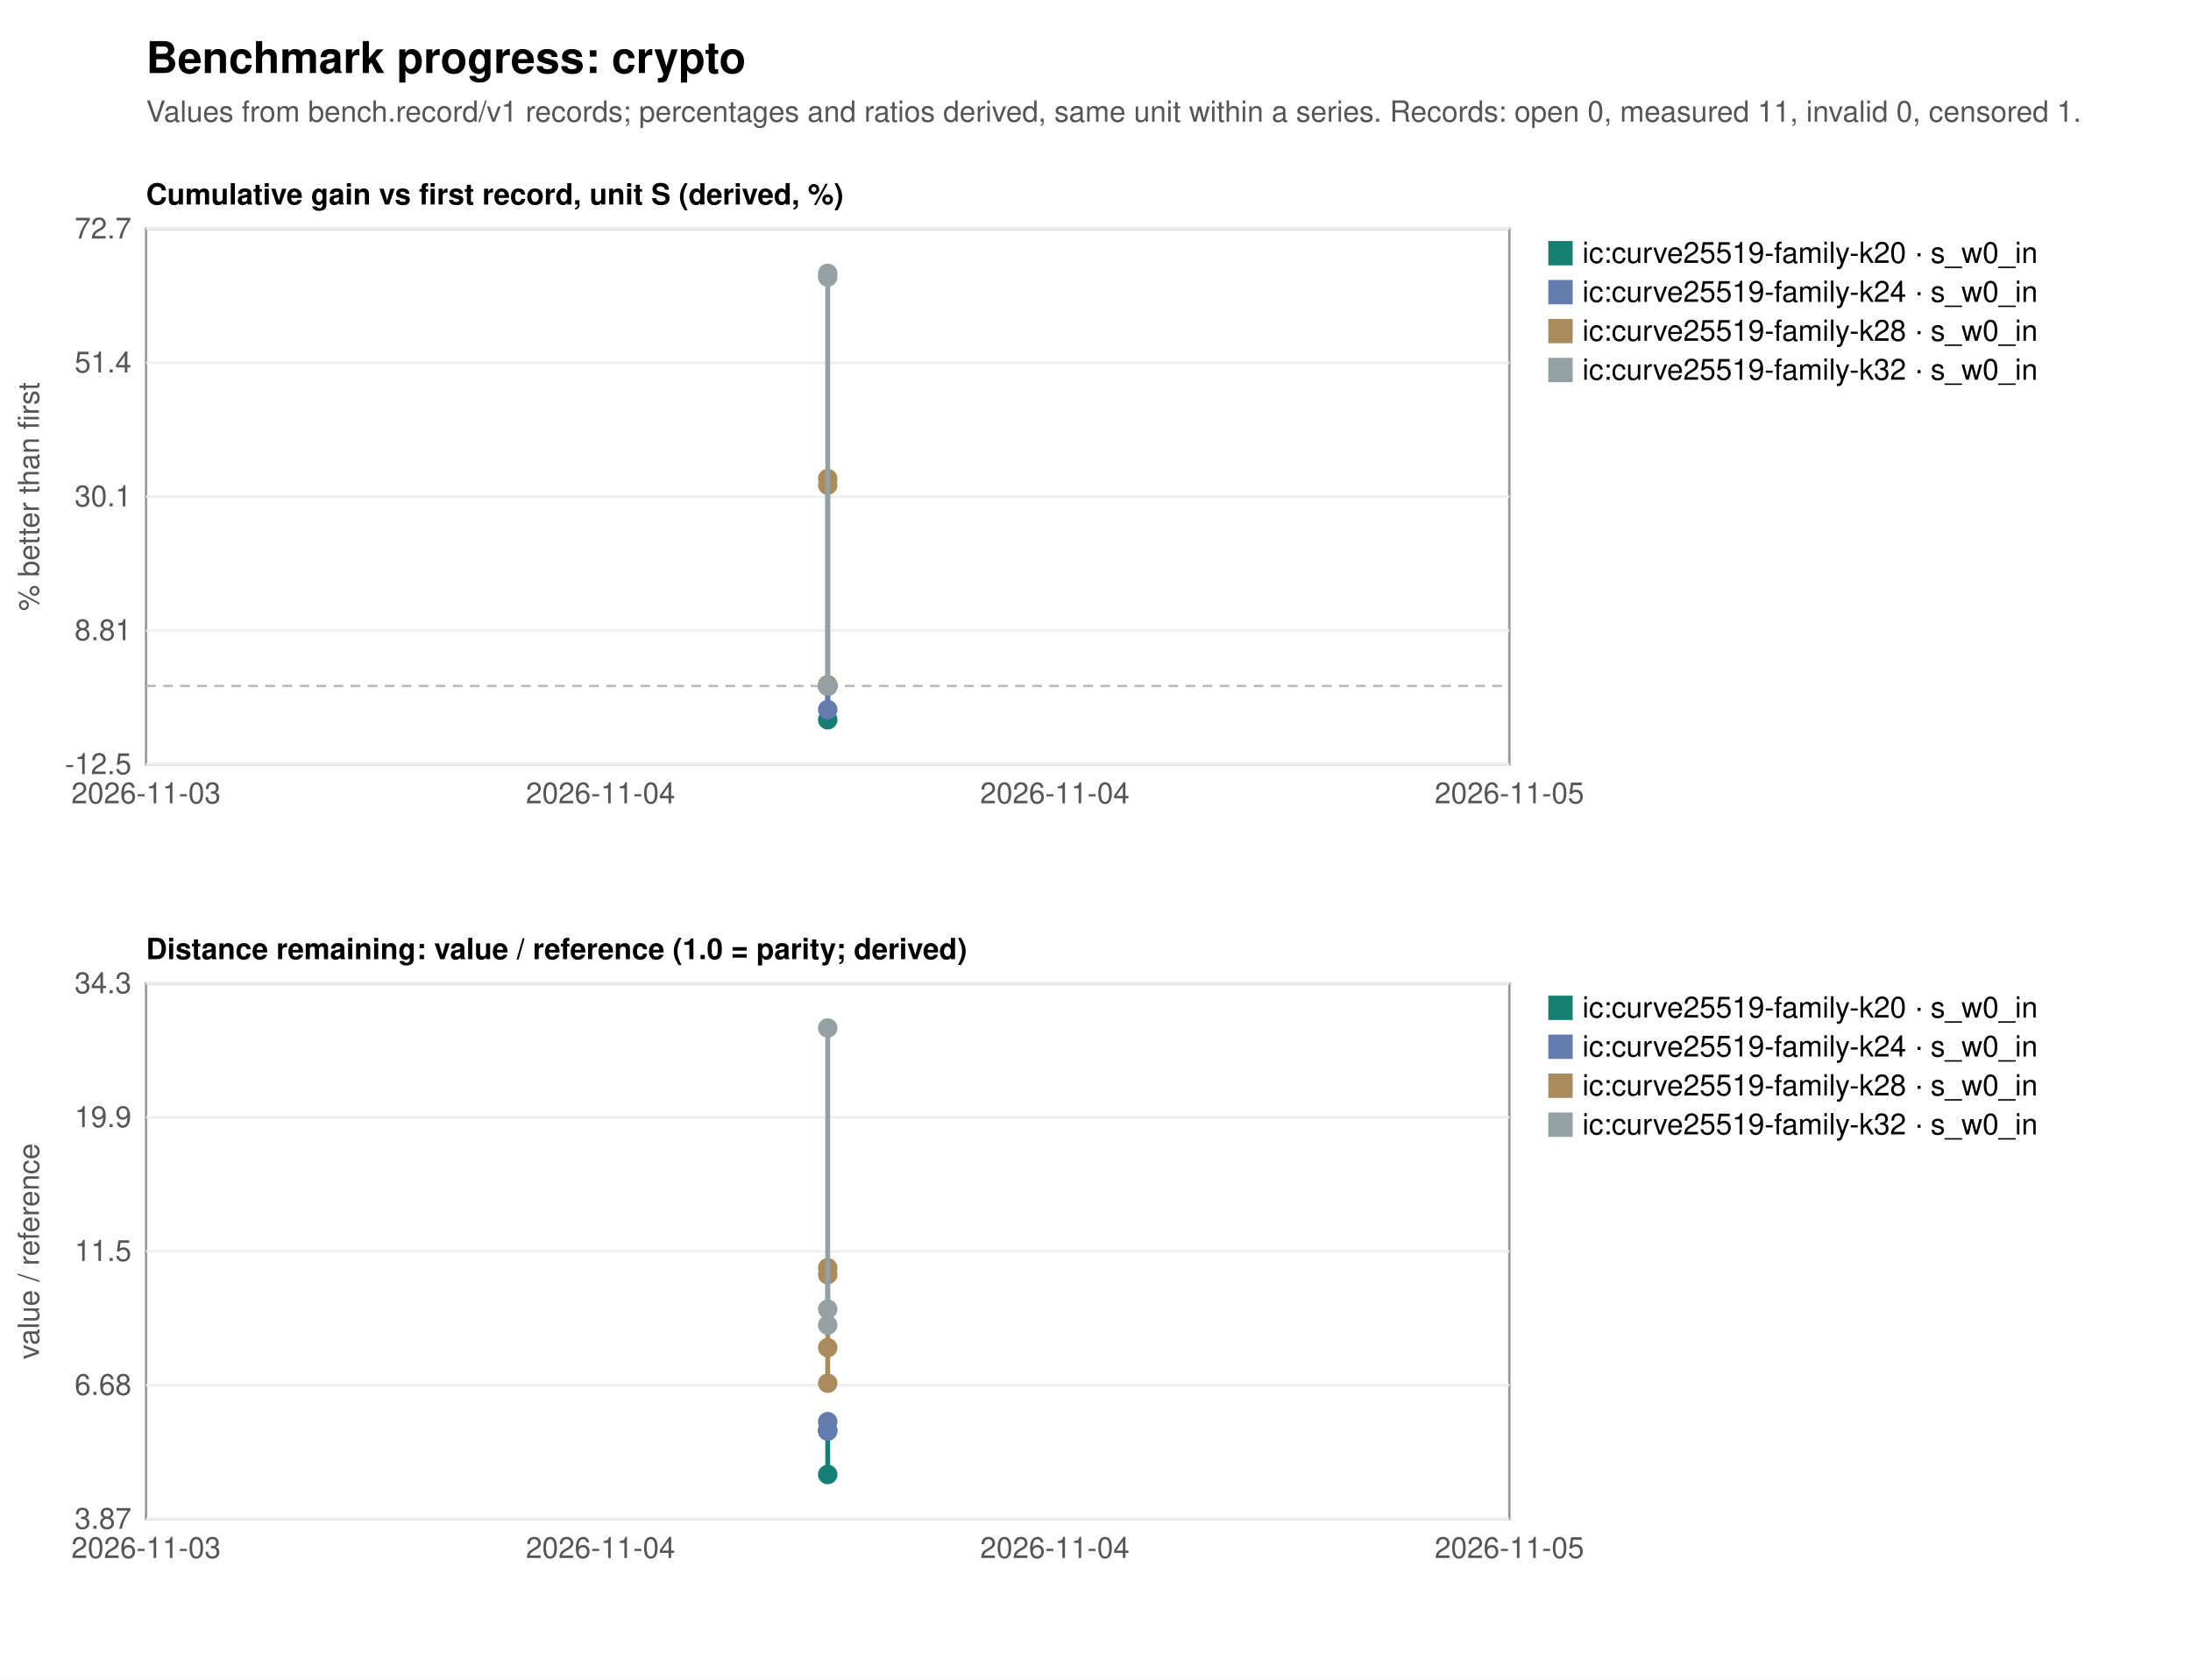
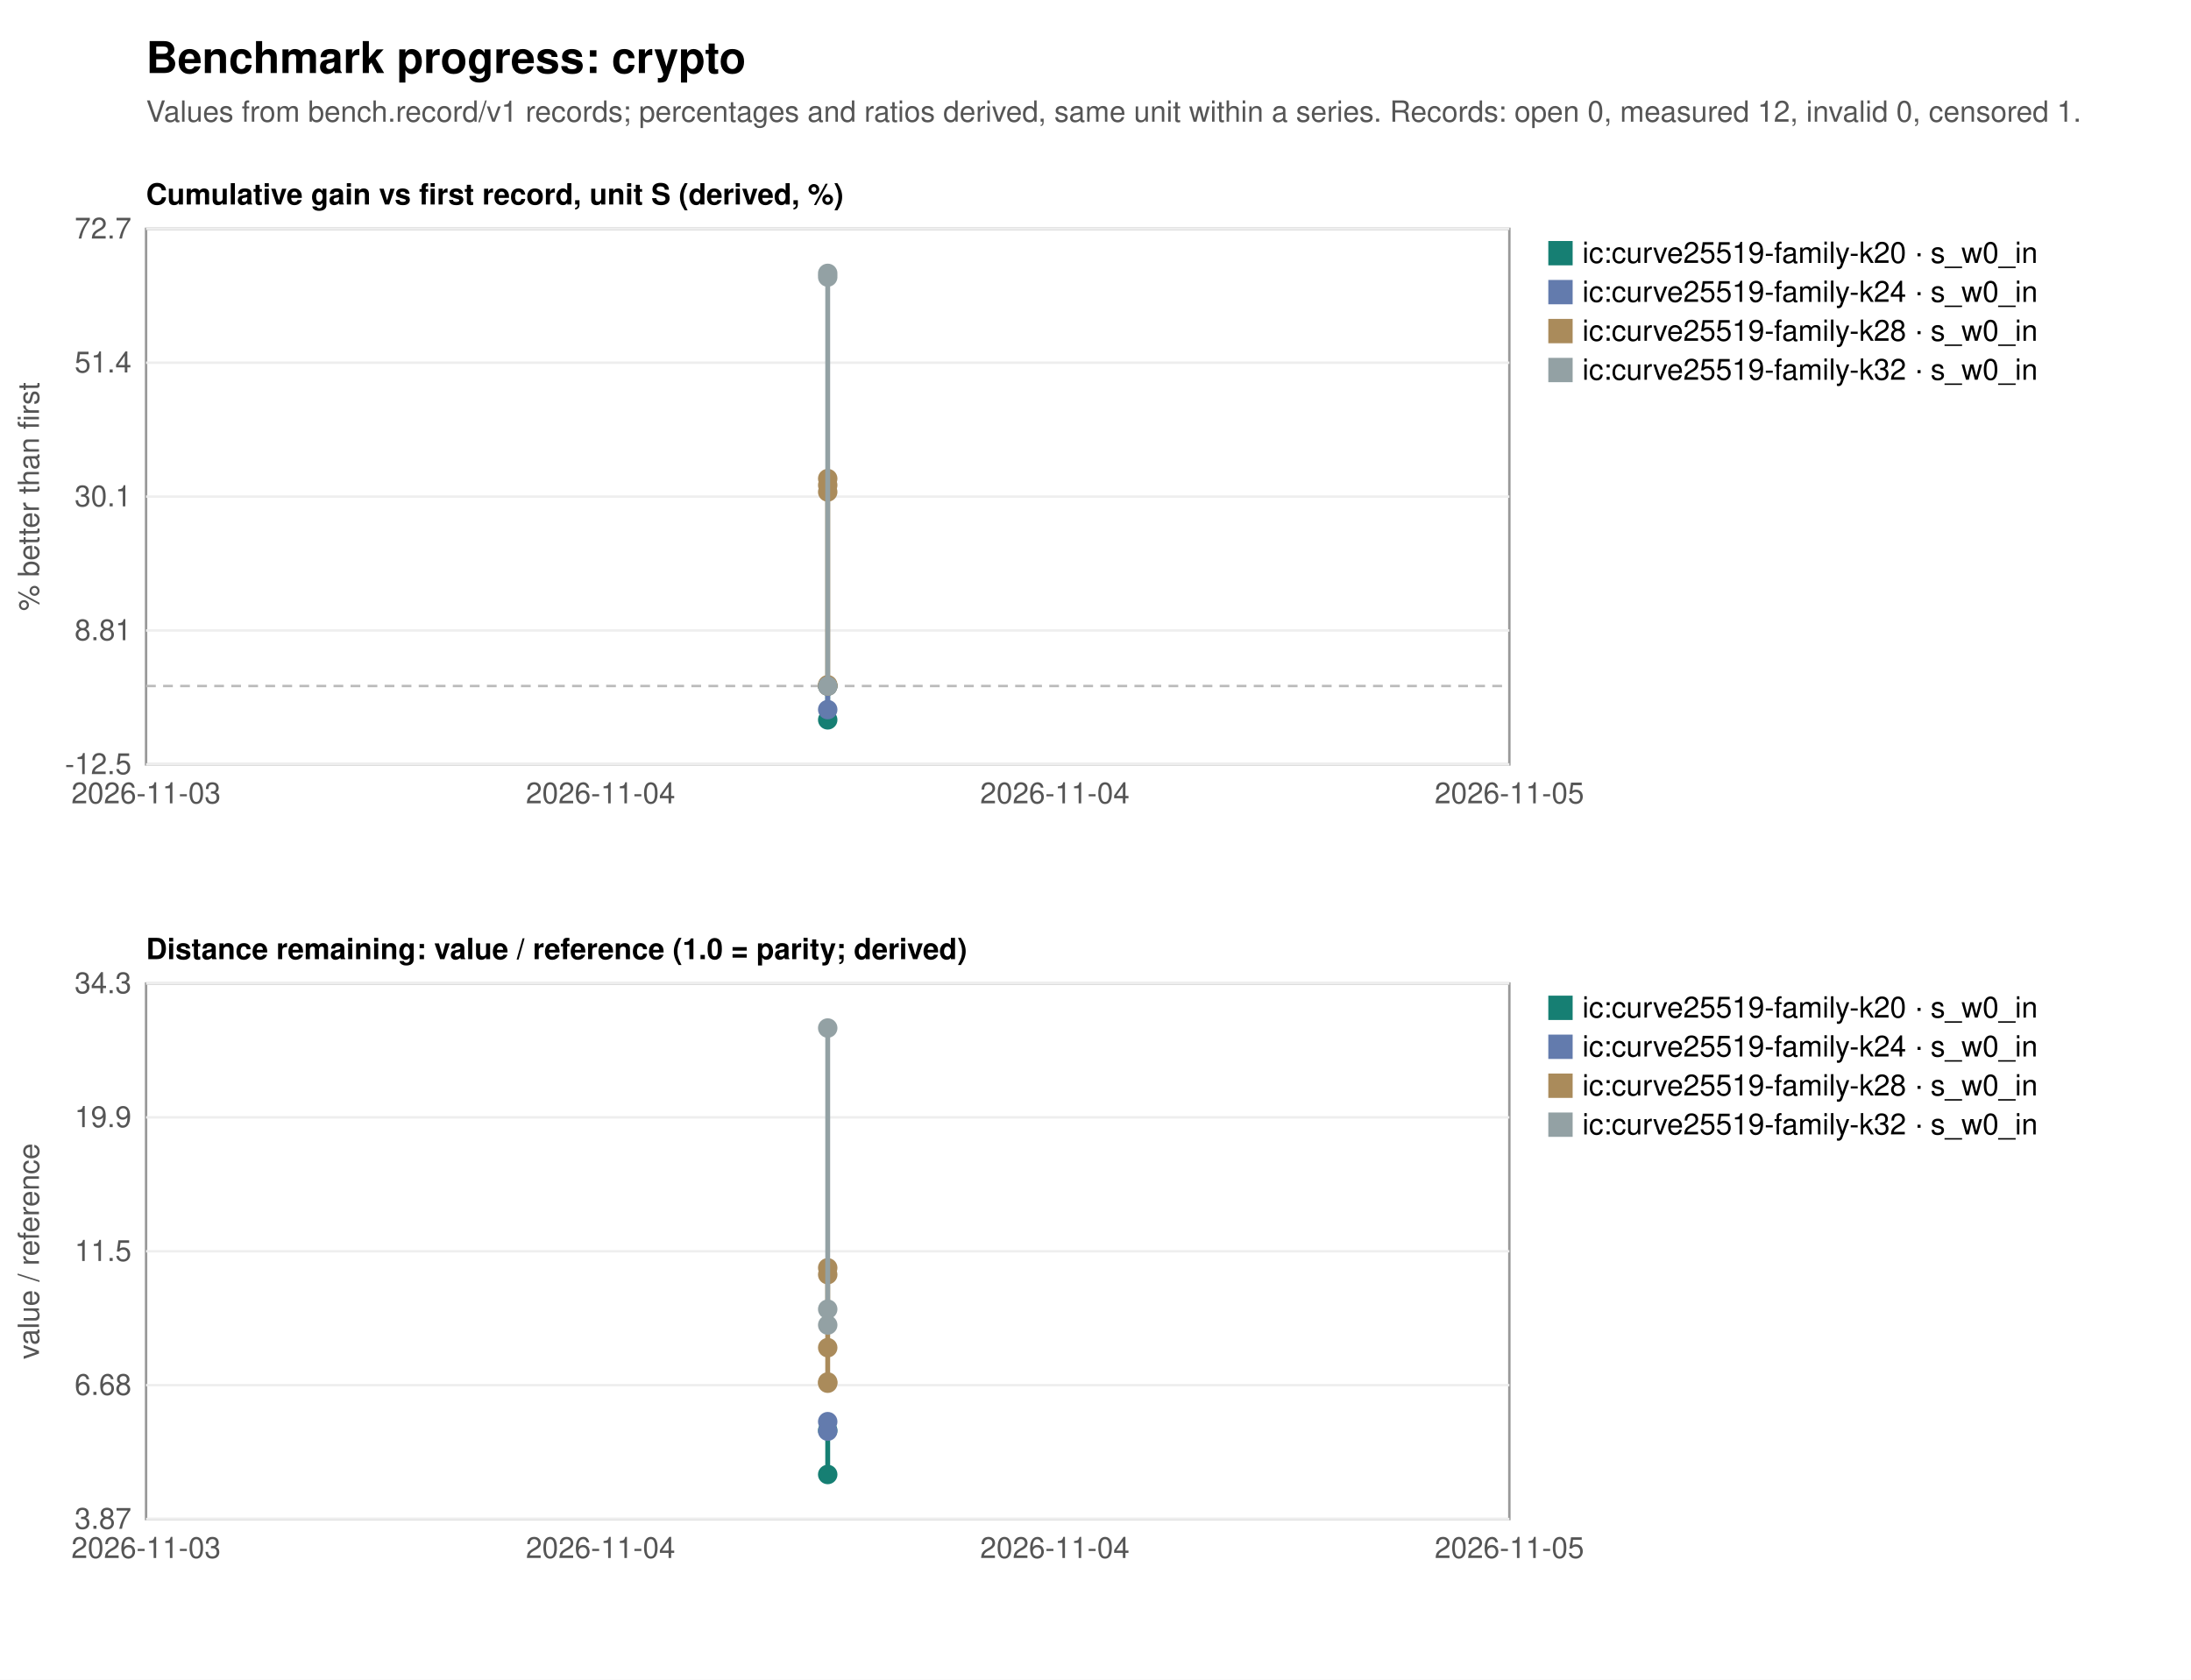
<svg xmlns="http://www.w3.org/2000/svg" width="900" height="690" viewBox="0 0 900 690" font-family="Helvetica, Arial, sans-serif" font-size="12">
  <rect width="900" height="690" fill="white" />
  <text x="60" y="30" font-size="18" font-weight="bold">Benchmark progress: crypto</text>
-   <text x="60" y="50" fill="#555">Values from bench.record/v1 records; percentages and ratios derived, same unit within a series. Records: open 0, measured 11, invalid 0, censored 1.</text>
+   <text x="60" y="50" fill="#555">Values from bench.record/v1 records; percentages and ratios derived, same unit within a series. Records: open 0, measured 12, invalid 0, censored 1.</text>
  <text x="60" y="84" font-weight="bold">Cumulative gain vs first record, unit S (derived, %)</text>
  <rect x="60" y="94" width="560" height="220" fill="none" stroke="#999" />
  <line x1="60" y1="314.0" x2="620" y2="314.0" stroke="#eee" />
  <text x="54" y="318.0" text-anchor="end" fill="#555">-12.5</text>
  <line x1="60" y1="259.0" x2="620" y2="259.0" stroke="#eee" />
  <text x="54" y="263.0" text-anchor="end" fill="#555">8.81</text>
  <line x1="60" y1="204.0" x2="620" y2="204.0" stroke="#eee" />
  <text x="54" y="208.0" text-anchor="end" fill="#555">30.1</text>
  <line x1="60" y1="149.0" x2="620" y2="149.0" stroke="#eee" />
  <text x="54" y="153.0" text-anchor="end" fill="#555">51.4</text>
  <line x1="60" y1="94.0" x2="620" y2="94.0" stroke="#eee" />
  <text x="54" y="98.0" text-anchor="end" fill="#555">72.7</text>
  <text x="60.0" y="330" text-anchor="middle" fill="#555">2026-11-03</text>
  <text x="246.7" y="330" text-anchor="middle" fill="#555">2026-11-04</text>
  <text x="433.3" y="330" text-anchor="middle" fill="#555">2026-11-04</text>
  <text x="620.0" y="330" text-anchor="middle" fill="#555">2026-11-05</text>
  <line x1="60" y1="281.8" x2="620" y2="281.8" stroke="#bbb" stroke-dasharray="4 3" />
  <text transform="translate(16,204.0) rotate(-90)" text-anchor="middle" fill="#555">% better than first</text>
  <polyline fill="none" stroke="#167f73" stroke-width="2" points="340.0,281.8 340.0,295.7" />
  <circle cx="340.0" cy="281.8" r="4" fill="#167f73" />
  <circle cx="340.0" cy="295.7" r="4" fill="#167f73" />
  <rect x="636" y="99" width="10" height="10" fill="#167f73" />
  <text x="650" y="108">ic:curve25519-family-k20 · s_w0_in</text>
  <polyline fill="none" stroke="#637bad" stroke-width="2" points="340.0,281.8 340.0,291.5" />
  <circle cx="340.0" cy="281.8" r="4" fill="#637bad" />
  <circle cx="340.0" cy="291.5" r="4" fill="#637bad" />
  <rect x="636" y="115" width="10" height="10" fill="#637bad" />
  <text x="650" y="124">ic:curve25519-family-k24 · s_w0_in</text>
-   <polyline fill="none" stroke="#aa8b5b" stroke-width="2" points="340.0,281.8 340.0,281.3 340.0,199.3 340.0,196.6" />
+   <polyline fill="none" stroke="#aa8b5b" stroke-width="2" points="340.0,281.8 340.0,281.3 340.0,199.3 340.0,196.6 340.0,202.1" />
  <circle cx="340.0" cy="281.8" r="4" fill="#aa8b5b" />
  <circle cx="340.0" cy="281.3" r="4" fill="#aa8b5b" />
  <circle cx="340.0" cy="199.3" r="4" fill="#aa8b5b" />
  <circle cx="340.0" cy="196.6" r="4" fill="#aa8b5b" />
+   <circle cx="340.0" cy="202.1" r="4" fill="#aa8b5b" />
  <rect x="636" y="131" width="10" height="10" fill="#aa8b5b" />
  <text x="650" y="140">ic:curve25519-family-k28 · s_w0_in</text>
  <polyline fill="none" stroke="#93a1a4" stroke-width="2" points="340.0,281.8 340.0,112.3 340.0,113.8" />
  <circle cx="340.0" cy="281.8" r="4" fill="#93a1a4" />
  <circle cx="340.0" cy="112.3" r="4" fill="#93a1a4" />
  <circle cx="340.0" cy="113.8" r="4" fill="#93a1a4" />
  <rect x="636" y="147" width="10" height="10" fill="#93a1a4" />
  <text x="650" y="156">ic:curve25519-family-k32 · s_w0_in</text>
  <text x="60" y="394" font-weight="bold">Distance remaining: value / reference (1.0 = parity; derived)</text>
  <rect x="60" y="404" width="560" height="220" fill="none" stroke="#999" />
  <line x1="60" y1="624.0" x2="620" y2="624.0" stroke="#eee" />
  <text x="54" y="628.0" text-anchor="end" fill="#555">3.87</text>
  <line x1="60" y1="569.0" x2="620" y2="569.0" stroke="#eee" />
  <text x="54" y="573.0" text-anchor="end" fill="#555">6.68</text>
  <line x1="60" y1="514.0" x2="620" y2="514.0" stroke="#eee" />
  <text x="54" y="518.0" text-anchor="end" fill="#555">11.5</text>
  <line x1="60" y1="459.0" x2="620" y2="459.0" stroke="#eee" />
  <text x="54" y="463.0" text-anchor="end" fill="#555">19.9</text>
  <line x1="60" y1="404.0" x2="620" y2="404.0" stroke="#eee" />
  <text x="54" y="408.0" text-anchor="end" fill="#555">34.3</text>
  <text x="60.0" y="640" text-anchor="middle" fill="#555">2026-11-03</text>
  <text x="246.7" y="640" text-anchor="middle" fill="#555">2026-11-04</text>
  <text x="433.3" y="640" text-anchor="middle" fill="#555">2026-11-04</text>
  <text x="620.0" y="640" text-anchor="middle" fill="#555">2026-11-05</text>
  <text transform="translate(16,514.0) rotate(-90)" text-anchor="middle" fill="#555">value / reference</text>
  <polyline fill="none" stroke="#167f73" stroke-width="2" points="340.0,605.7 340.0,587.6" />
  <circle cx="340.0" cy="605.7" r="4" fill="#167f73" />
  <circle cx="340.0" cy="587.6" r="4" fill="#167f73" />
  <rect x="636" y="409" width="10" height="10" fill="#167f73" />
  <text x="650" y="418">ic:curve25519-family-k20 · s_w0_in</text>
  <polyline fill="none" stroke="#637bad" stroke-width="2" points="340.0,584.0 340.0,587.9" />
  <circle cx="340.0" cy="584.0" r="4" fill="#637bad" />
  <circle cx="340.0" cy="587.9" r="4" fill="#637bad" />
  <rect x="636" y="425" width="10" height="10" fill="#637bad" />
  <text x="650" y="434">ic:curve25519-family-k24 · s_w0_in</text>
-   <polyline fill="none" stroke="#aa8b5b" stroke-width="2" points="340.0,520.8 340.0,523.6 340.0,553.6 340.0,568.2" />
+   <polyline fill="none" stroke="#aa8b5b" stroke-width="2" points="340.0,520.8 340.0,523.6 340.0,553.6 340.0,568.2 340.0,567.7" />
  <circle cx="340.0" cy="520.8" r="4" fill="#aa8b5b" />
  <circle cx="340.0" cy="523.6" r="4" fill="#aa8b5b" />
  <circle cx="340.0" cy="553.6" r="4" fill="#aa8b5b" />
  <circle cx="340.0" cy="568.2" r="4" fill="#aa8b5b" />
+   <circle cx="340.0" cy="567.7" r="4" fill="#aa8b5b" />
  <rect x="636" y="441" width="10" height="10" fill="#aa8b5b" />
  <text x="650" y="450">ic:curve25519-family-k28 · s_w0_in</text>
  <polyline fill="none" stroke="#93a1a4" stroke-width="2" points="340.0,422.3 340.0,537.8 340.0,544.3" />
  <circle cx="340.0" cy="422.3" r="4" fill="#93a1a4" />
  <circle cx="340.0" cy="537.8" r="4" fill="#93a1a4" />
  <circle cx="340.0" cy="544.3" r="4" fill="#93a1a4" />
  <rect x="636" y="457" width="10" height="10" fill="#93a1a4" />
  <text x="650" y="466">ic:curve25519-family-k32 · s_w0_in</text>
</svg>
